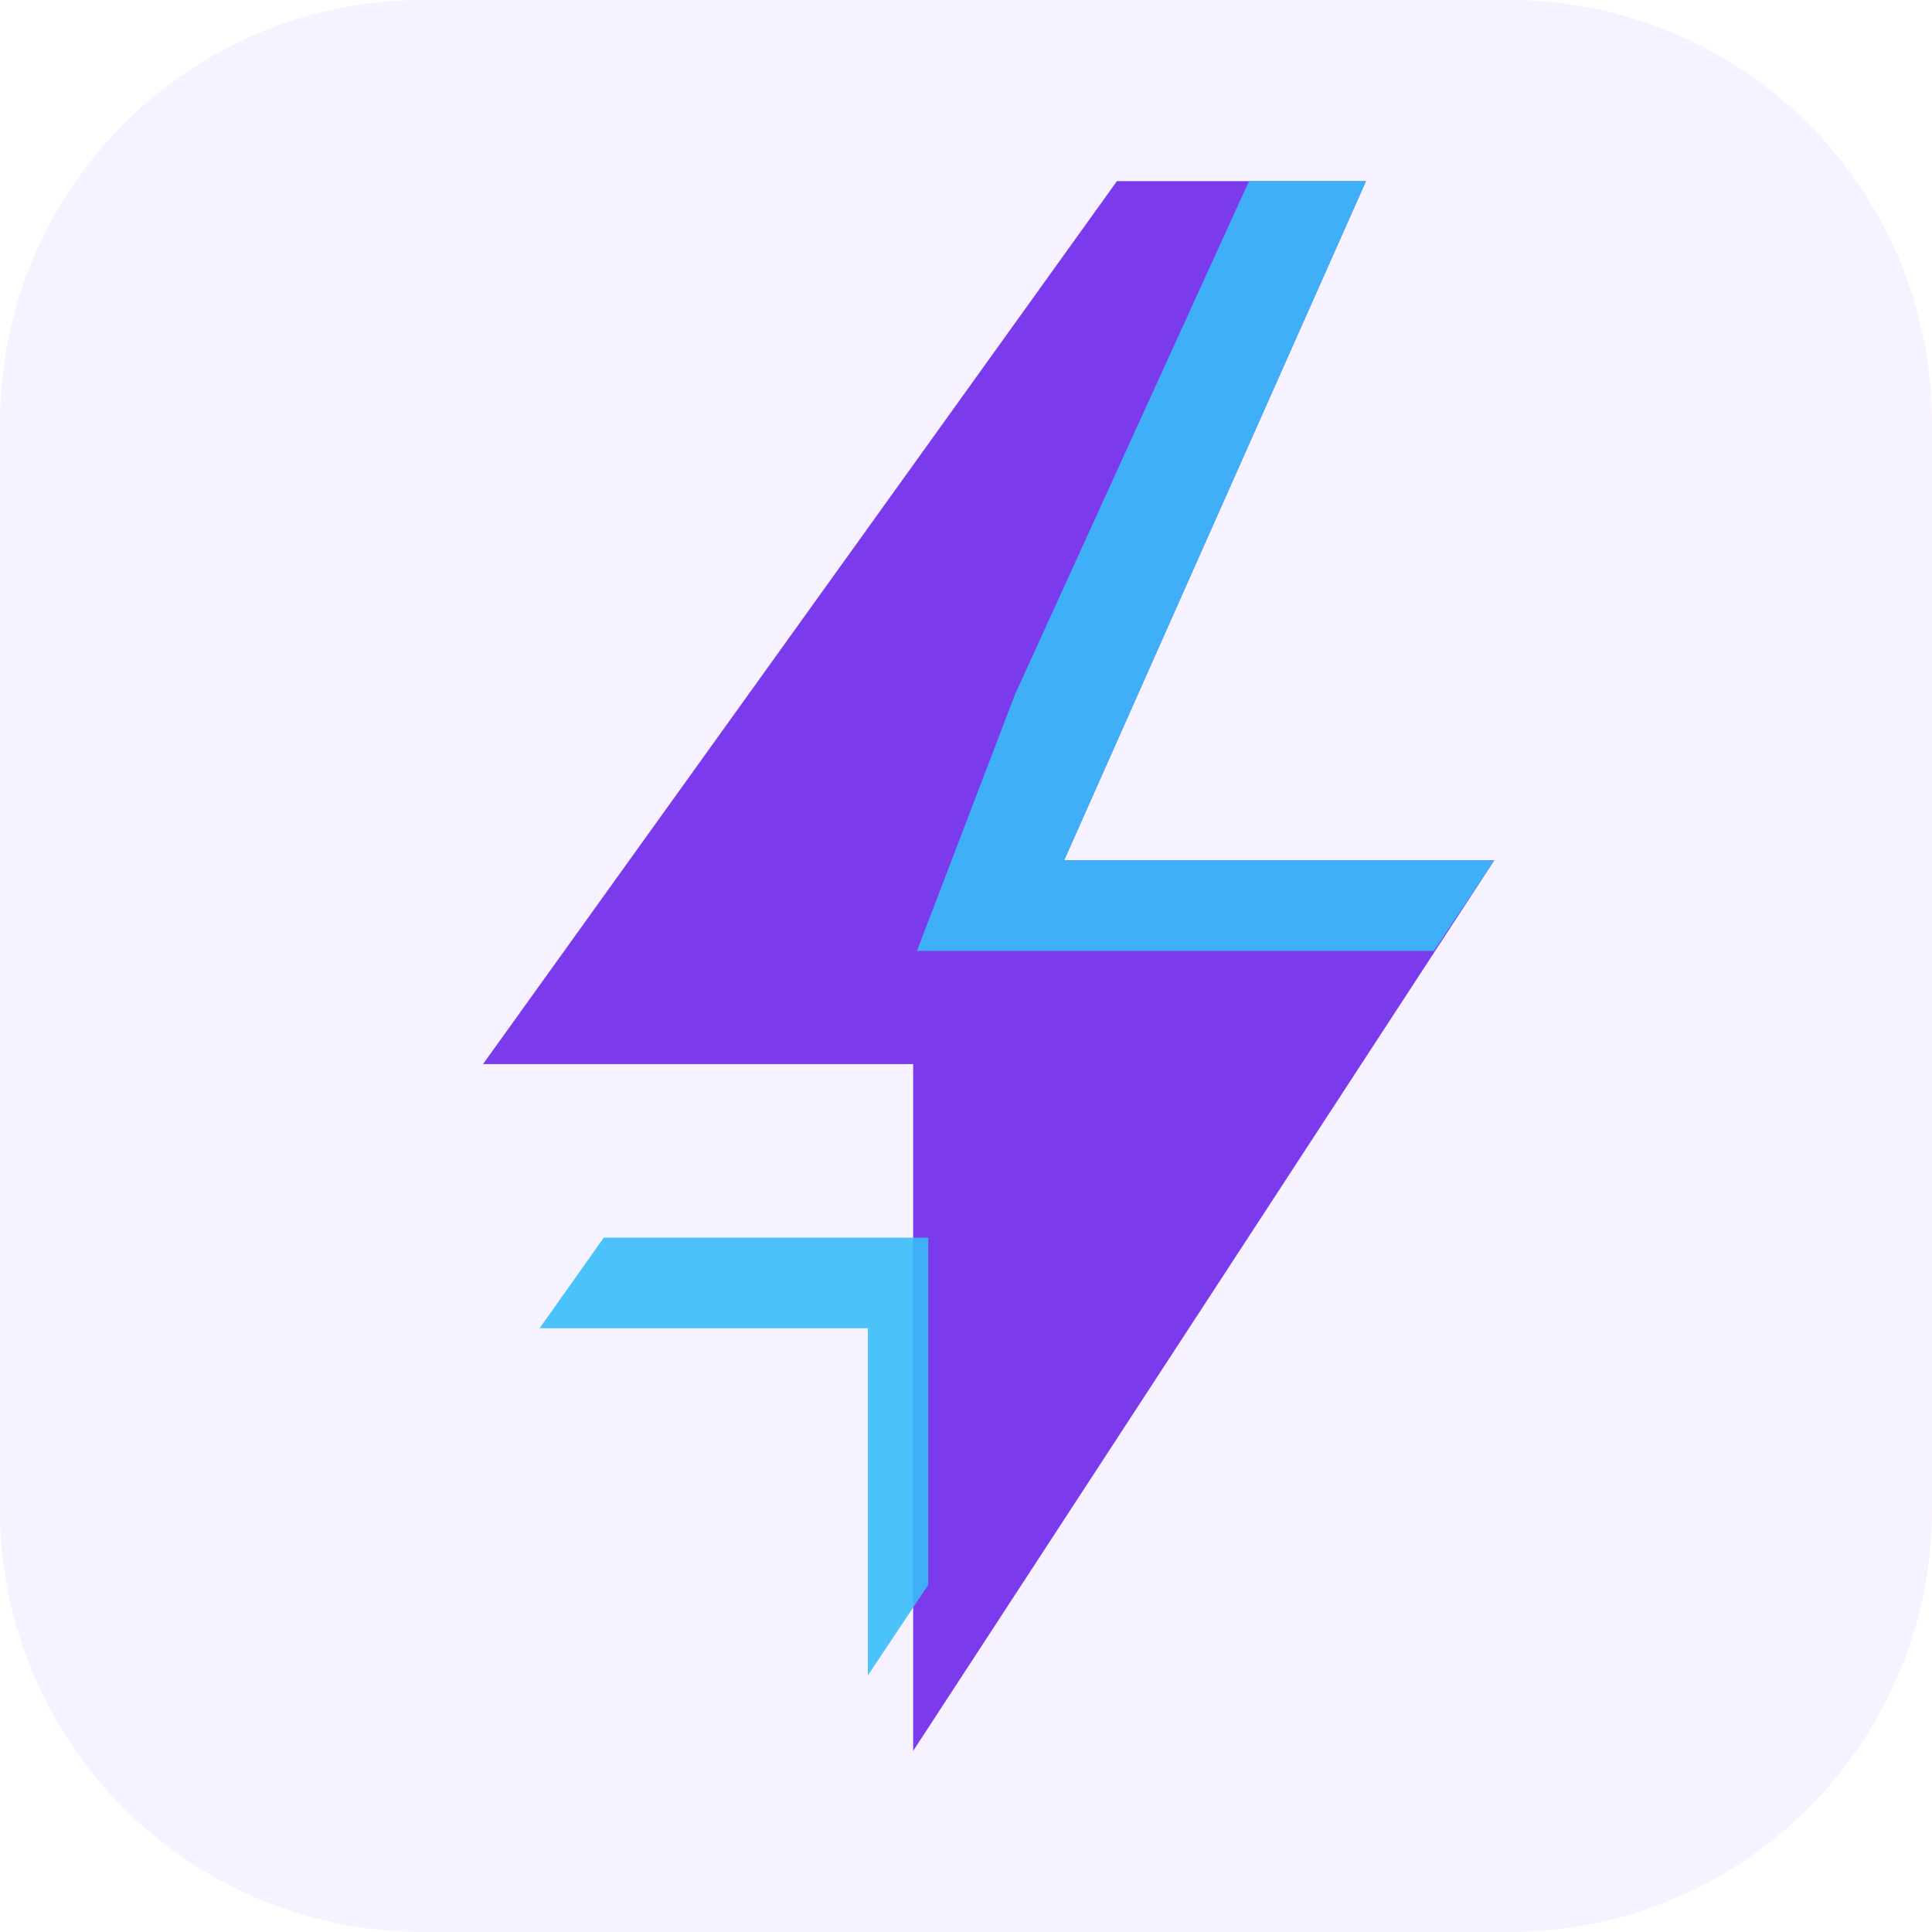
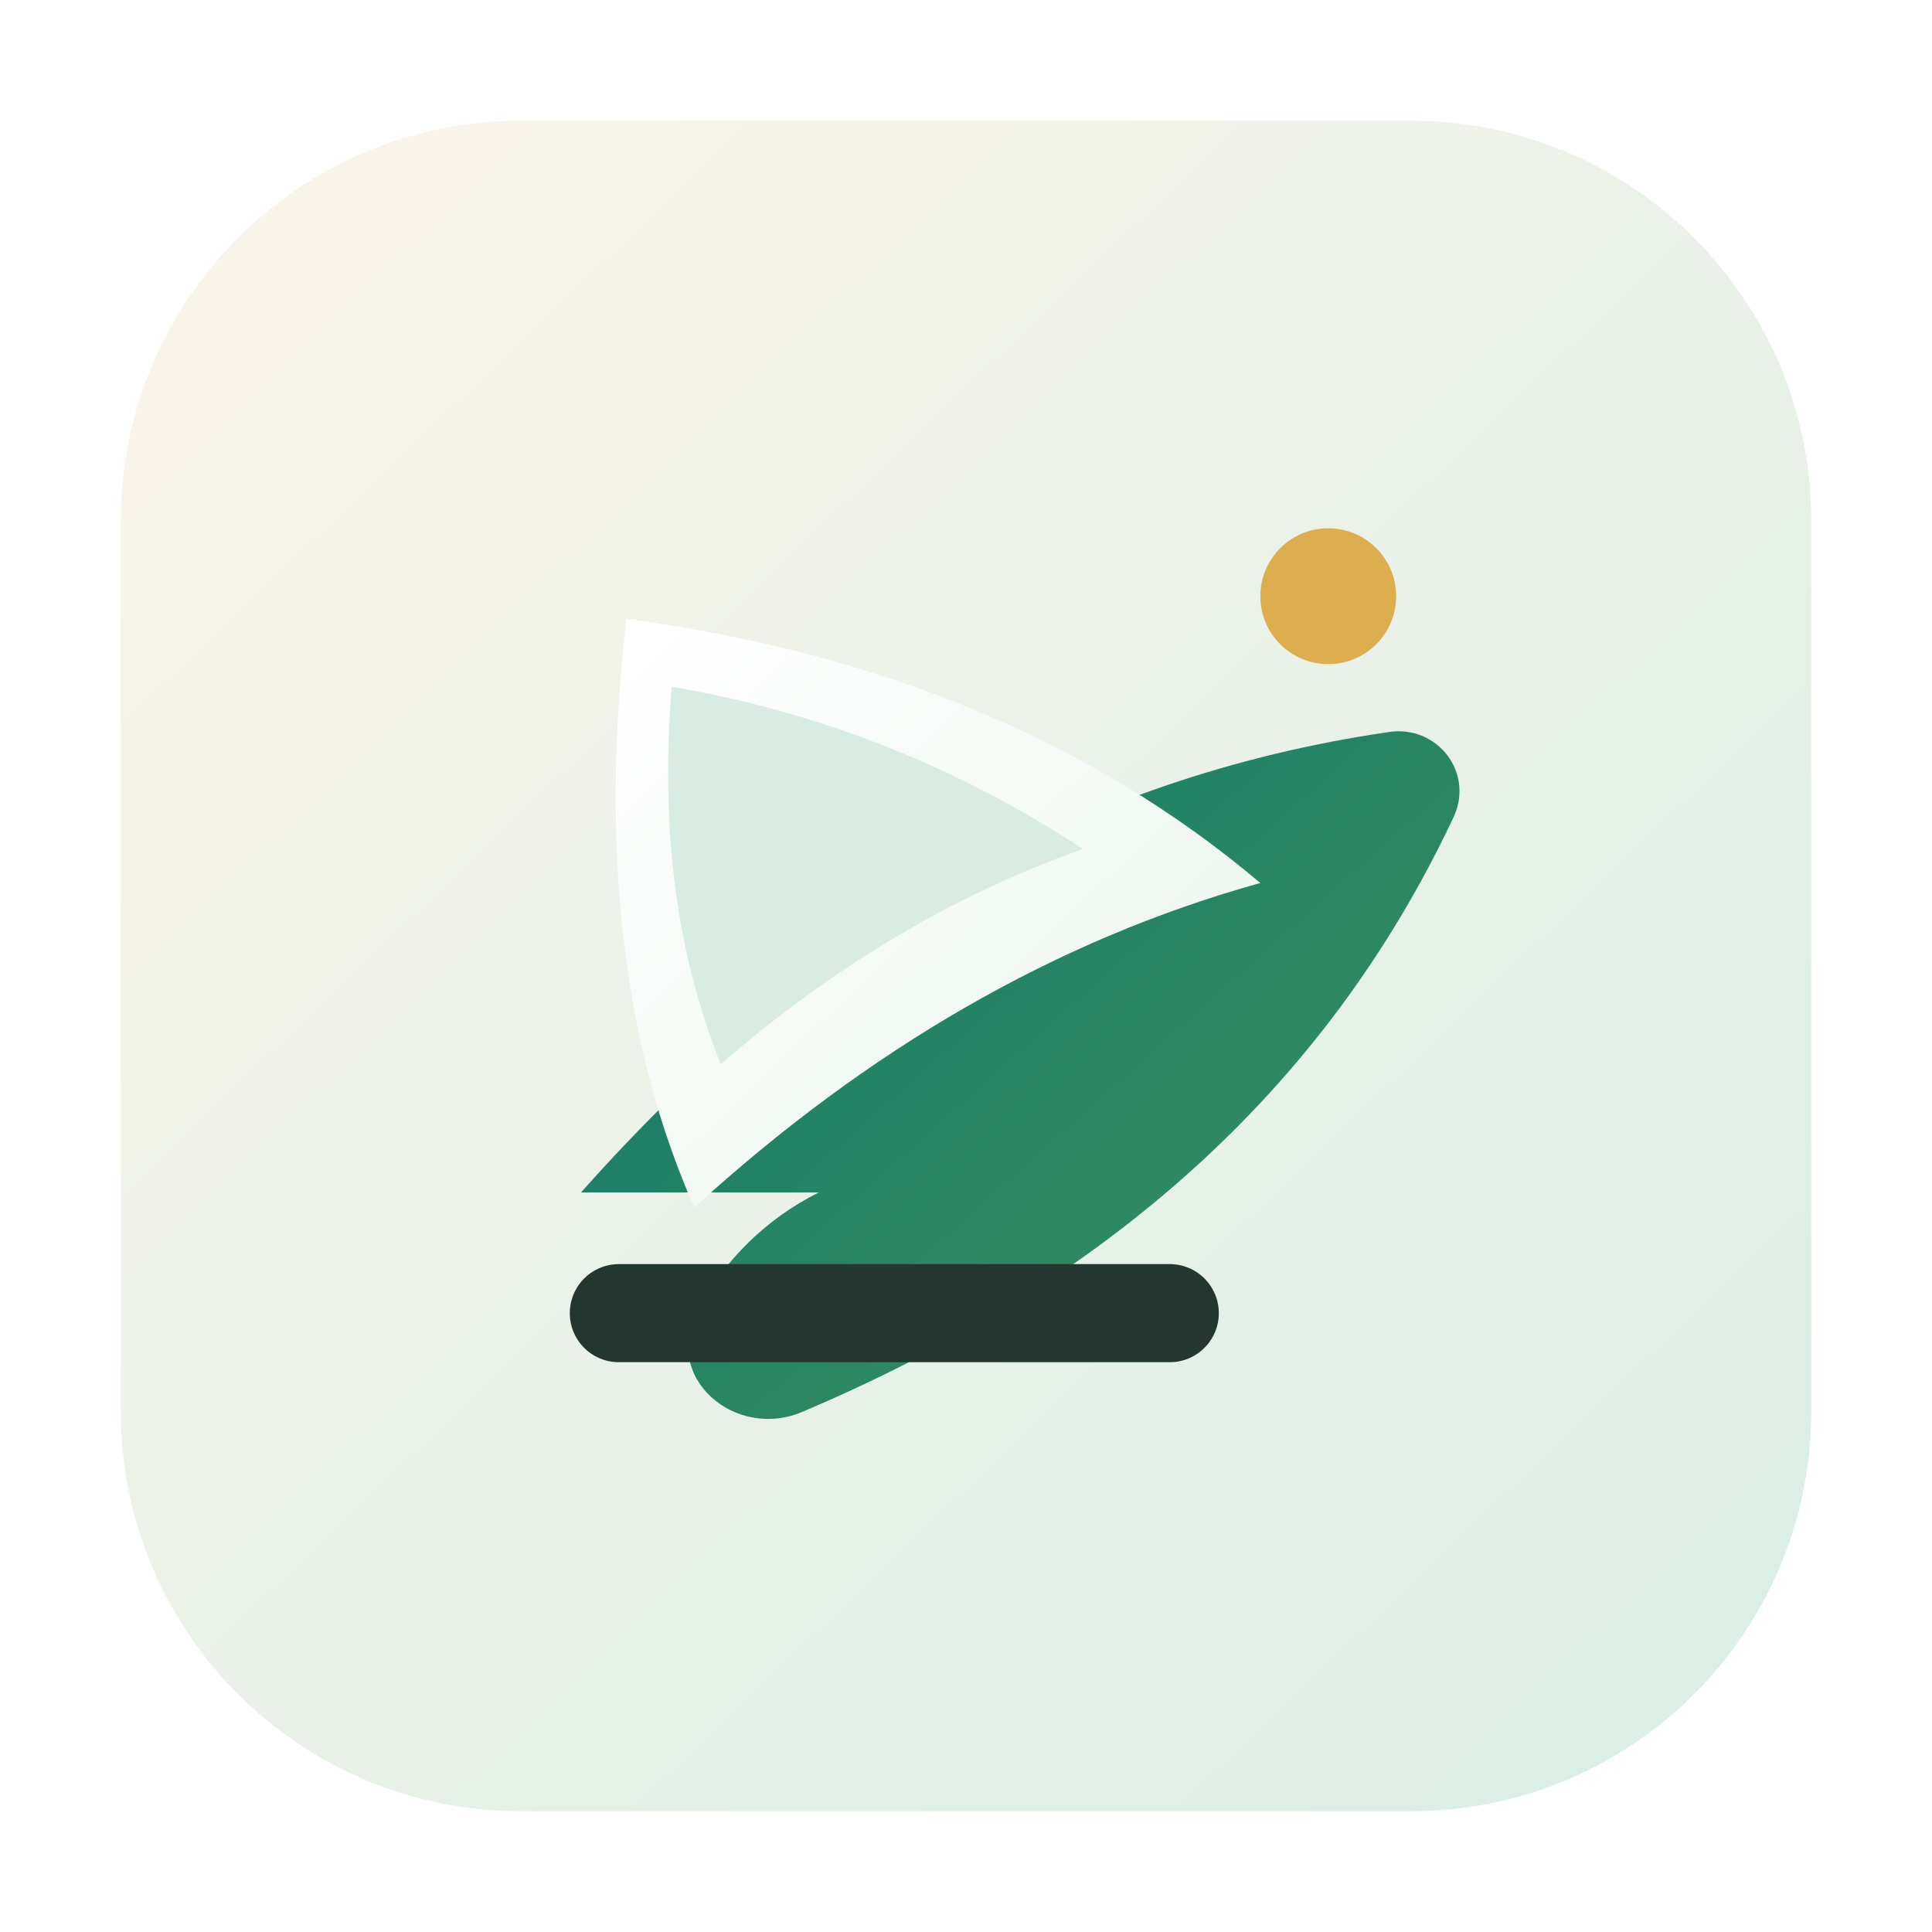
- <svg xmlns="http://www.w3.org/2000/svg" width="512" height="512" viewBox="0 0 512 512">
-   <rect width="512" height="512" rx="112" fill="#f7f2ff" />
-   <path fill="#7c3aed" d="M296 48 128 282h114v182l154-236H282l80-180h-66Z" />
-   <path fill="#38bdf8" d="M160 328h86v92l-16 24v-92h-87l17-24Zm109-144 62-136h31l-80 180h114l-16 24H243l26-68Z" opacity=".9" />
+ <svg xmlns="http://www.w3.org/2000/svg" width="512" height="512" viewBox="0 0 512 512" role="img" aria-labelledby="zhixi-icon-title" data-zhixi-logo="perch-page">
+   <defs>
+     <linearGradient id="zhixi-bg" x1="72" y1="64" x2="430" y2="438" gradientUnits="userSpaceOnUse">
+       <stop stop-color="#F9F4EA" />
+       <stop offset="1" stop-color="#DCEFE6" />
+     </linearGradient>
+     <linearGradient id="zhixi-leaf" x1="154" y1="148" x2="354" y2="372" gradientUnits="userSpaceOnUse">
+       <stop stop-color="#0E766E" />
+       <stop offset="1" stop-color="#378F5D" />
+     </linearGradient>
+     <linearGradient id="zhixi-page" x1="170" y1="164" x2="322" y2="324" gradientUnits="userSpaceOnUse">
+       <stop stop-color="#FFFFFF" />
+       <stop offset="1" stop-color="#E9F4EC" />
+     </linearGradient>
+   </defs>
+   <rect x="32" y="32" width="448" height="448" rx="106" fill="url(#zhixi-bg)" />
+   <path fill="url(#zhixi-leaf)" d="M154 316c62-70 132-110 214-122 13-2 23 11 17 23-34 72-92 123-172 157-18 8-38-9-28-27 7-13 18-24 32-31h-63Z" />
+   <path fill="url(#zhixi-page)" d="M166 164c67 9 123 32 168 70-54 15-104 44-150 86-19-43-25-95-18-156Z" />
+   <path fill="#D9ECE4" d="M178 182c41 7 77 22 109 43-34 12-66 31-96 57-12-30-16-63-13-100Z" />
+   <path fill="none" stroke="#233630" stroke-width="26" stroke-linecap="round" d="M164 348h146" />
+   <circle cx="352" cy="158" r="18" fill="#DDAE4E" />
</svg>
